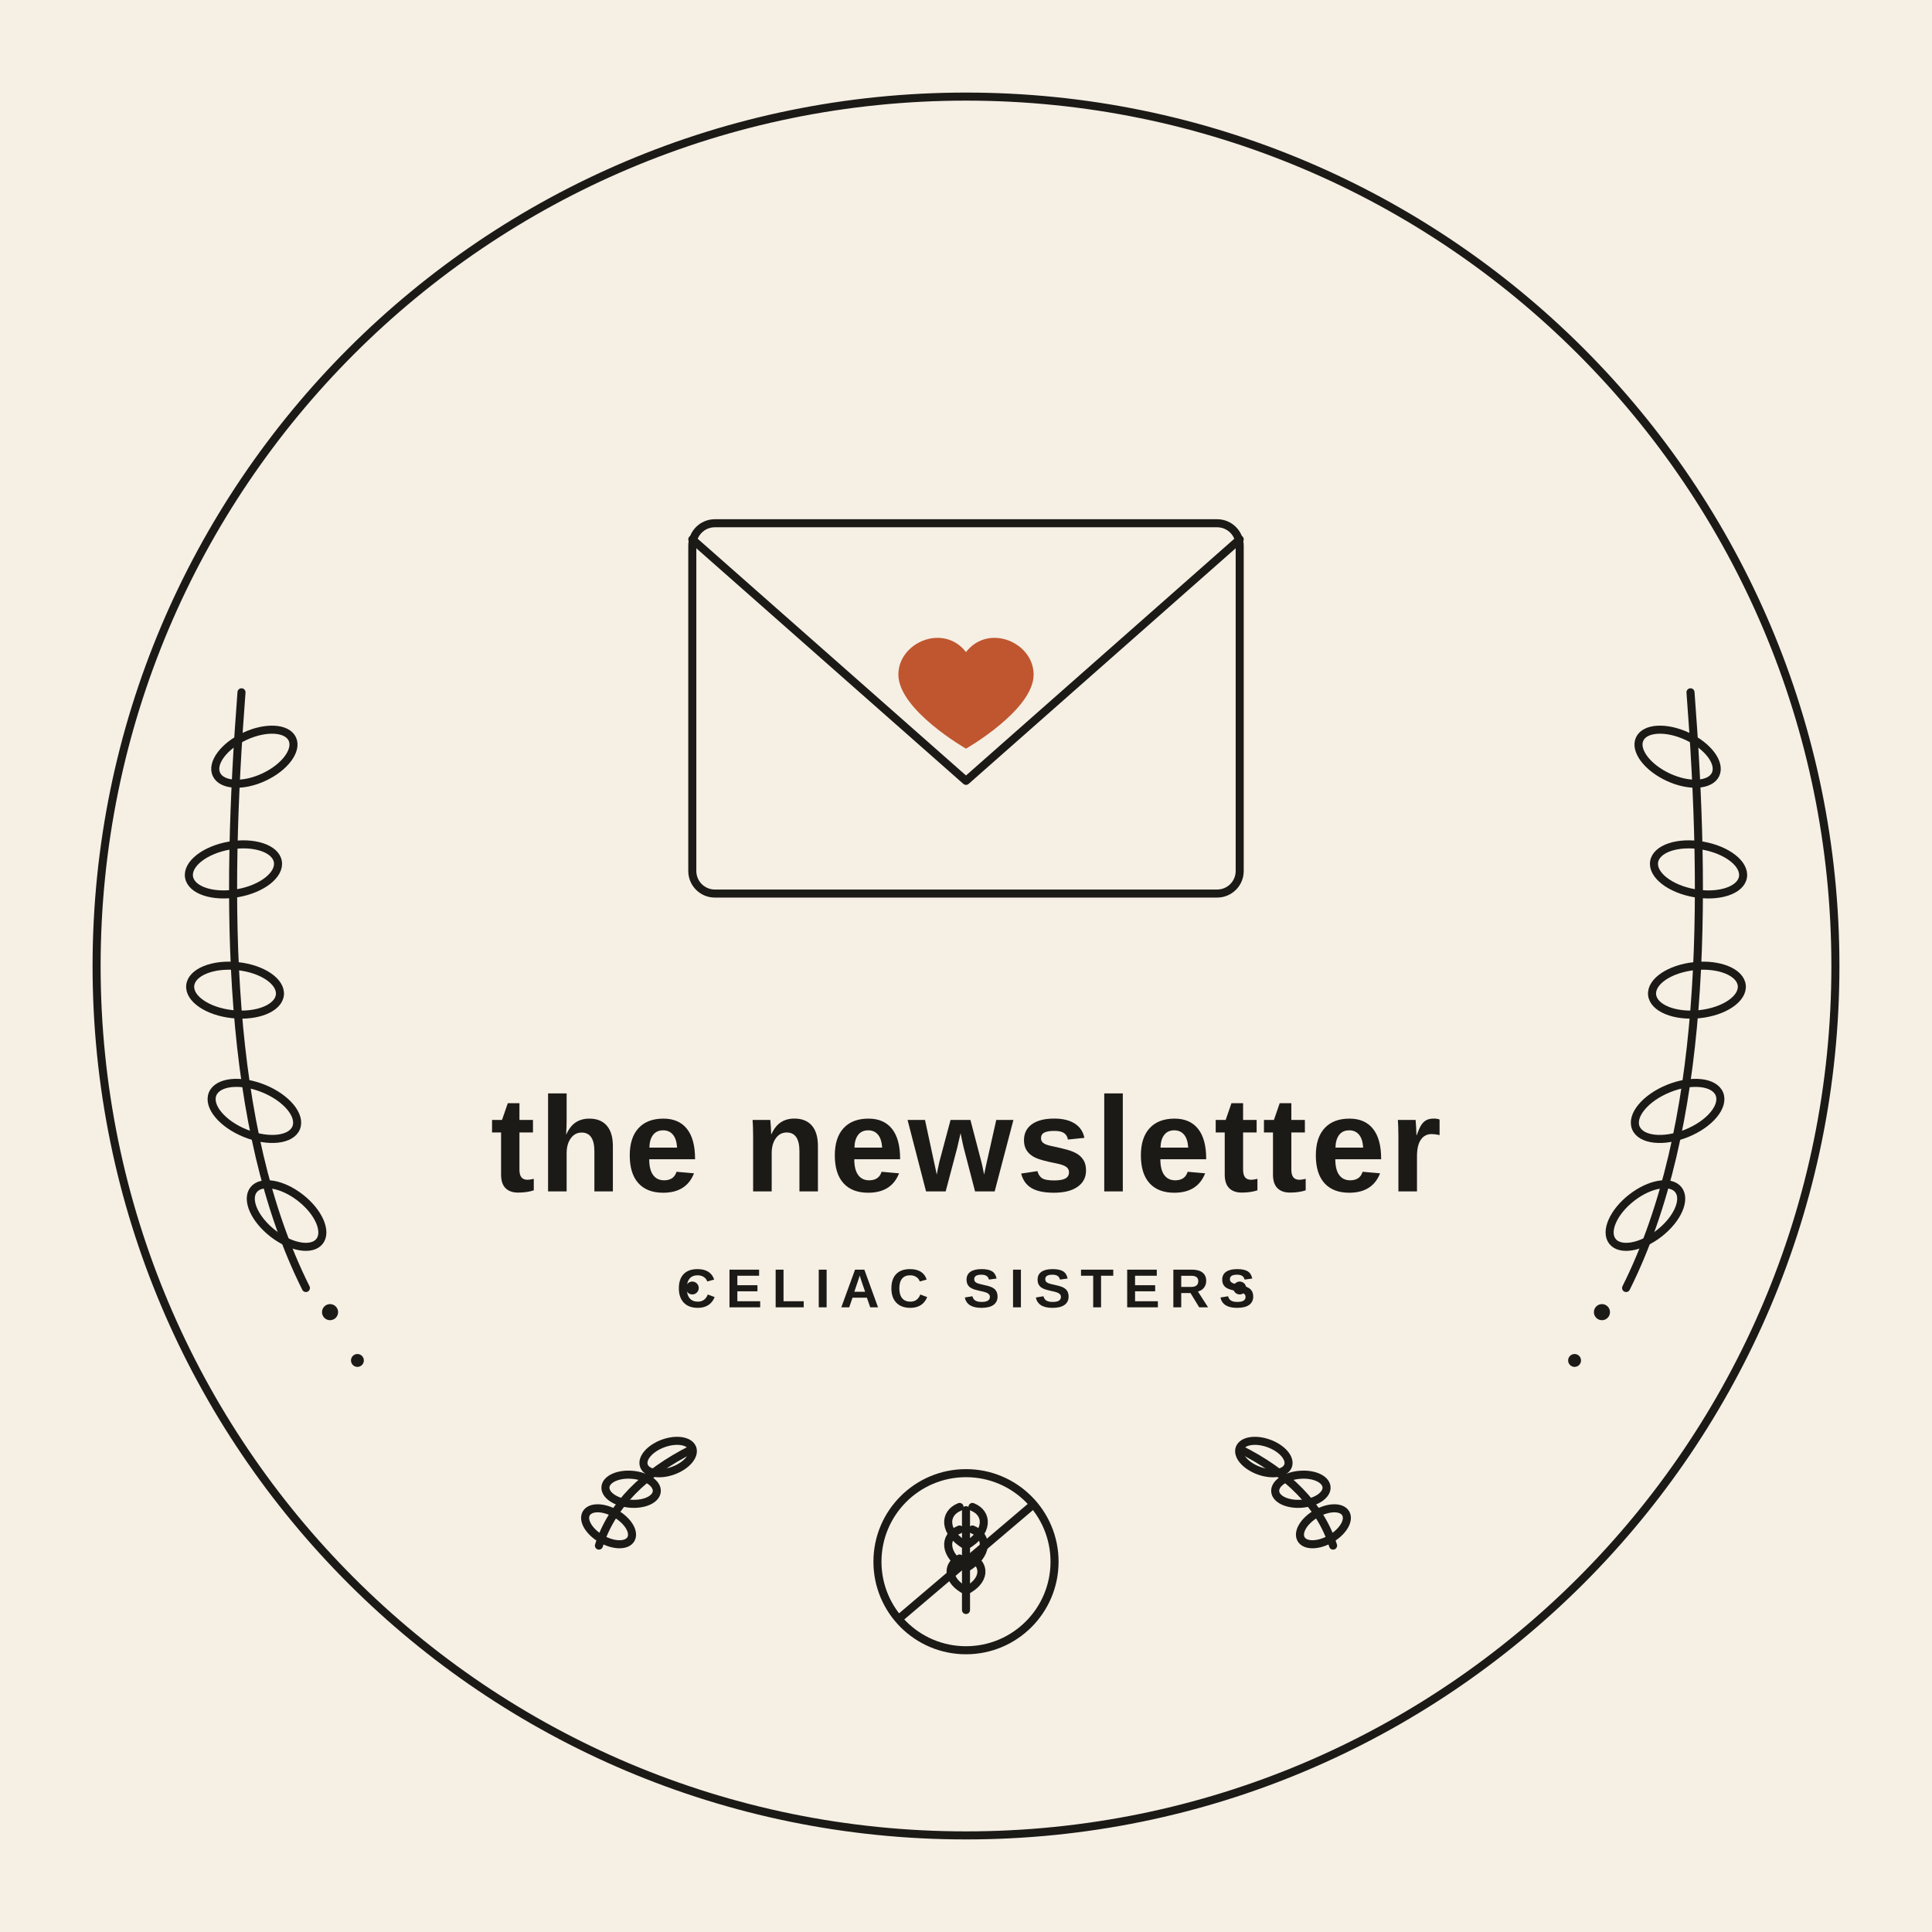
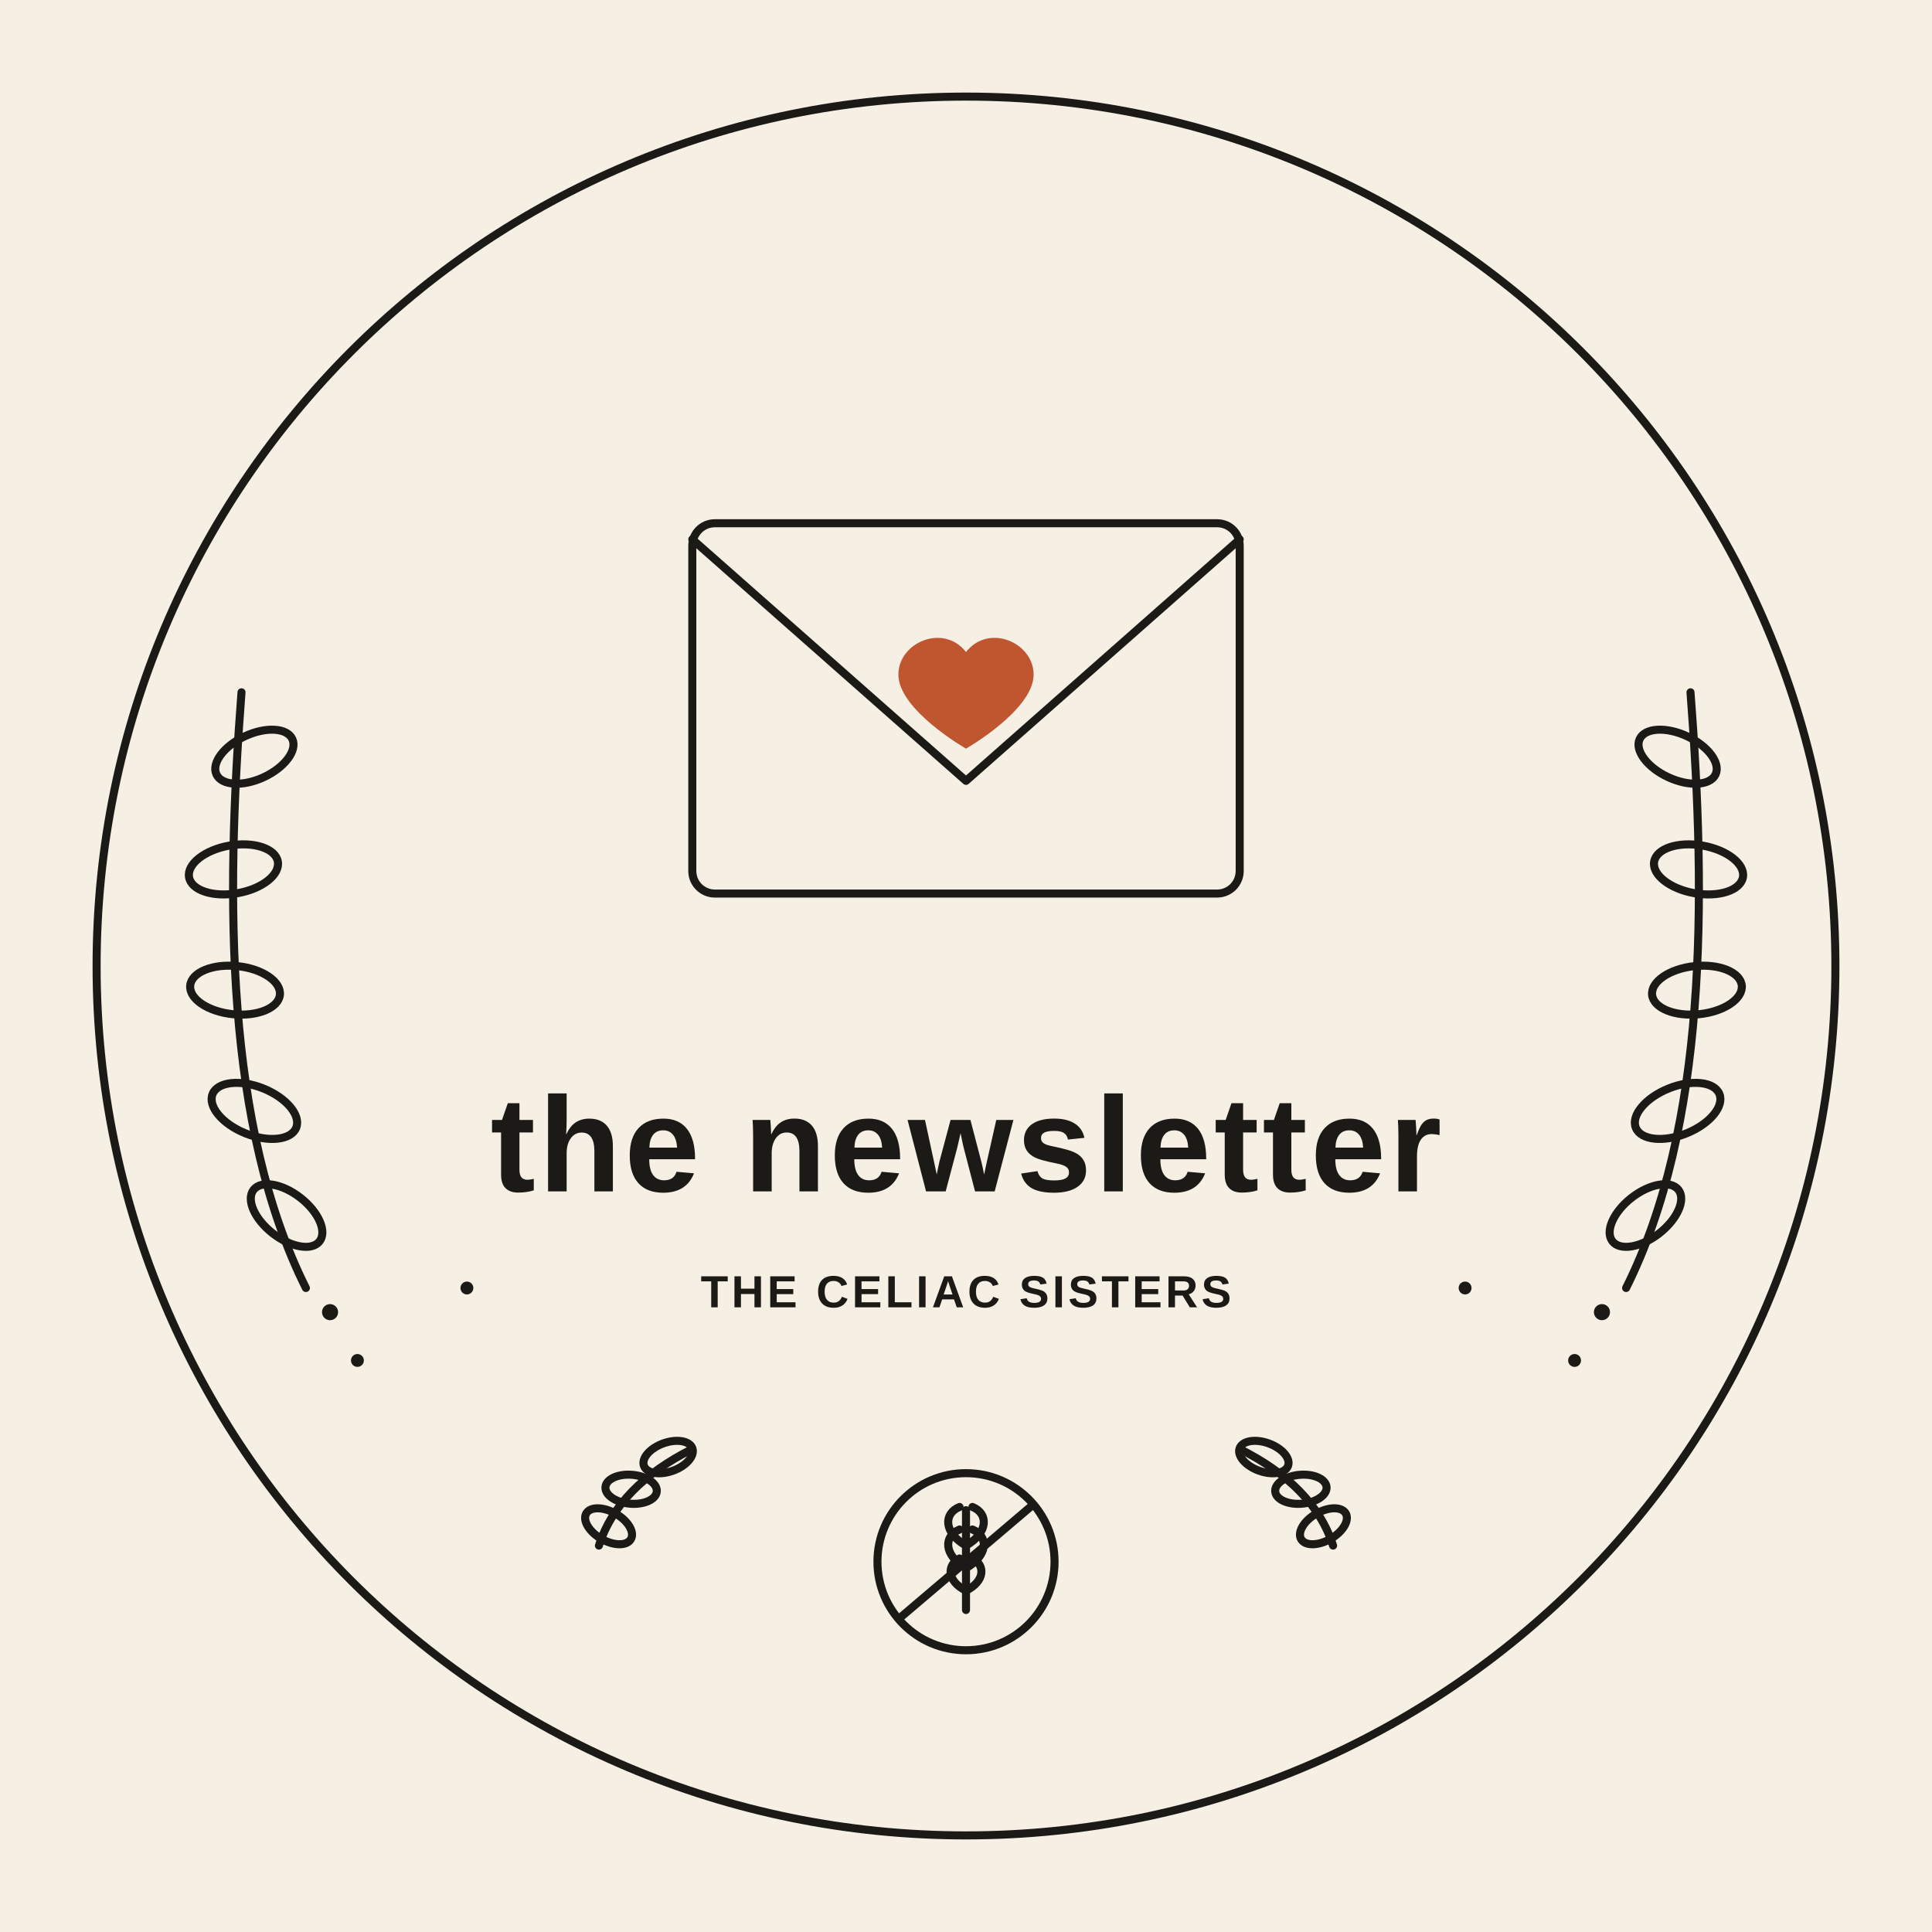
<svg xmlns="http://www.w3.org/2000/svg" viewBox="0 0 1200 1200">
  <defs>
    <style>
      .ink { stroke:#1c1a17; fill:none; stroke-width:5; stroke-linecap:round; stroke-linejoin:round; }
      .inkfill { fill:#1c1a17; }
      .label { font-family: Arial, Helvetica, sans-serif; font-weight:700; fill:#1c1a17; }
    </style>
  </defs>
  <rect x="0" y="0" width="1200" height="1200" fill="#f5efe4" />
  <circle cx="600" cy="600" r="540" class="ink" stroke-width="4" />
  <g class="ink">
    <path d="M150 430 C 140 560, 140 700, 190 800" />
    <ellipse cx="158" cy="470" rx="26" ry="14" transform="rotate(-25 158 470)" />
    <ellipse cx="145" cy="540" rx="28" ry="15" transform="rotate(-10 145 540)" />
    <ellipse cx="146" cy="615" rx="28" ry="15" transform="rotate(6 146 615)" />
    <ellipse cx="158" cy="690" rx="28" ry="15" transform="rotate(22 158 690)" />
    <ellipse cx="178" cy="755" rx="26" ry="14" transform="rotate(38 178 755)" />
    <circle cx="205" cy="815" r="5" class="inkfill" stroke="none" />
    <circle cx="222" cy="845" r="4" class="inkfill" stroke="none" />
  </g>
  <g class="ink" transform="translate(1200,0) scale(-1,1)">
    <path d="M150 430 C 140 560, 140 700, 190 800" />
    <ellipse cx="158" cy="470" rx="26" ry="14" transform="rotate(-25 158 470)" />
    <ellipse cx="145" cy="540" rx="28" ry="15" transform="rotate(-10 145 540)" />
    <ellipse cx="146" cy="615" rx="28" ry="15" transform="rotate(6 146 615)" />
    <ellipse cx="158" cy="690" rx="28" ry="15" transform="rotate(22 158 690)" />
    <ellipse cx="178" cy="755" rx="26" ry="14" transform="rotate(38 178 755)" />
    <circle cx="205" cy="815" r="5" class="inkfill" stroke="none" />
    <circle cx="222" cy="845" r="4" class="inkfill" stroke="none" />
  </g>
  <g class="ink" stroke-width="6" transform="translate(600,430)">
    <rect x="-170" y="-105" width="340" height="230" rx="14" />
    <path d="M-170 -95 L0 55 L170 -95" />
  </g>
  <path d="M600 405 c -14 -18 -42 -6 -42 14 c 0 22 42 46 42 46 s 42 -24 42 -46 c 0 -20 -28 -32 -42 -14 z" fill="#c0562f" />
  <text x="600" y="740" text-anchor="middle" class="label" font-size="84" letter-spacing="2">the newsletter</text>
-   <circle cx="430" cy="800" r="4" class="inkfill" stroke="none" />
-   <text x="600" y="812" text-anchor="middle" class="label" font-size="34" letter-spacing="6" fill="#1c1a17" font-weight="600">CELIAC SISTERS</text>
-   <circle cx="770" cy="800" r="4" class="inkfill" stroke="none" />
+   <circle cx="290" cy="800" r="4" class="inkfill" stroke="none" />
+   <text x="600" y="812" text-anchor="middle" class="label" font-size="28" letter-spacing="2" fill="#1c1a17" font-weight="600" textLength="580" lengthAdjust="spacingAndGlyphs">THE CELIAC SISTERS</text>
+   <circle cx="910" cy="800" r="4" class="inkfill" stroke="none" />
  <g class="ink" stroke-width="4">
    <path d="M430 900 C 400 915, 380 935, 372 960" />
    <ellipse cx="415" cy="905" rx="16" ry="9" transform="rotate(-20 415 905)" />
    <ellipse cx="392" cy="925" rx="16" ry="9" transform="rotate(5 392 925)" />
    <ellipse cx="378" cy="948" rx="16" ry="9" transform="rotate(30 378 948)" />
  </g>
  <g class="ink" stroke-width="4" transform="translate(1200,0) scale(-1,1)">
    <path d="M430 900 C 400 915, 380 935, 372 960" />
    <ellipse cx="415" cy="905" rx="16" ry="9" transform="rotate(-20 415 905)" />
    <ellipse cx="392" cy="925" rx="16" ry="9" transform="rotate(5 392 925)" />
    <ellipse cx="378" cy="948" rx="16" ry="9" transform="rotate(30 378 948)" />
  </g>
  <g transform="translate(600,970)">
    <circle cx="0" cy="0" r="55" class="ink" stroke-width="4" />
    <g class="ink" stroke-width="4">
      <path d="M0 30 L0 -32" />
      <path d="M0 -10 C -14 -18, -14 -30, -4 -34" />
      <path d="M0 -10 C 14 -18, 14 -30, 4 -34" />
      <path d="M0 4 C -14 -4, -14 -16, -4 -20" />
      <path d="M0 4 C 14 -4, 14 -16, 4 -20" />
      <path d="M0 18 C -12 12, -12 2, -4 -2" />
      <path d="M0 18 C 12 12, 12 2, 4 -2" />
    </g>
    <line x1="-40" y1="34" x2="40" y2="-34" class="ink" stroke-width="5" />
  </g>
</svg>
